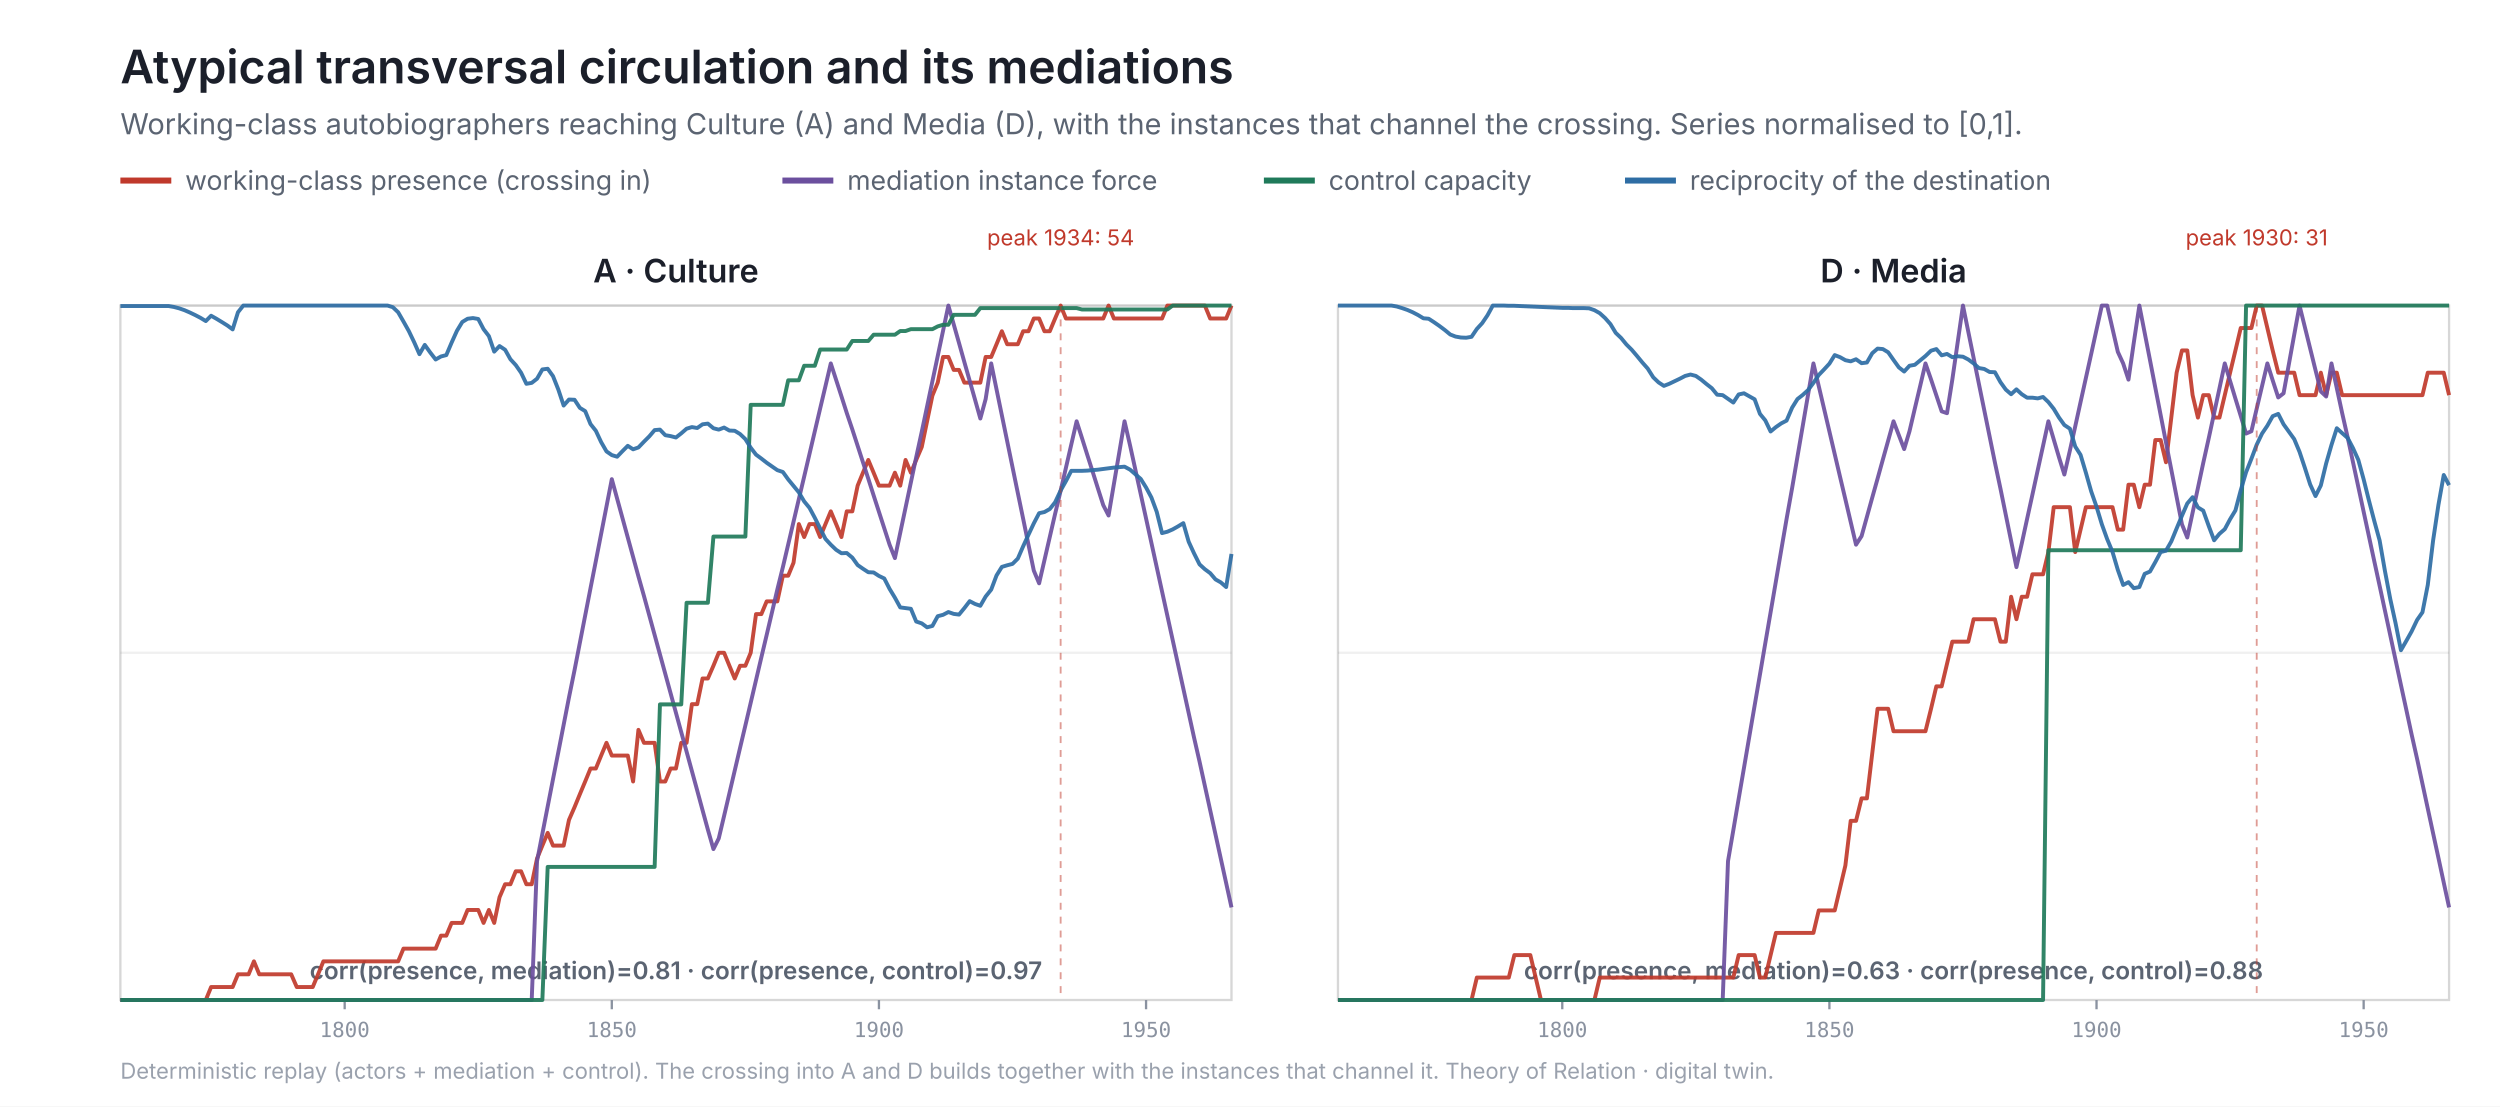
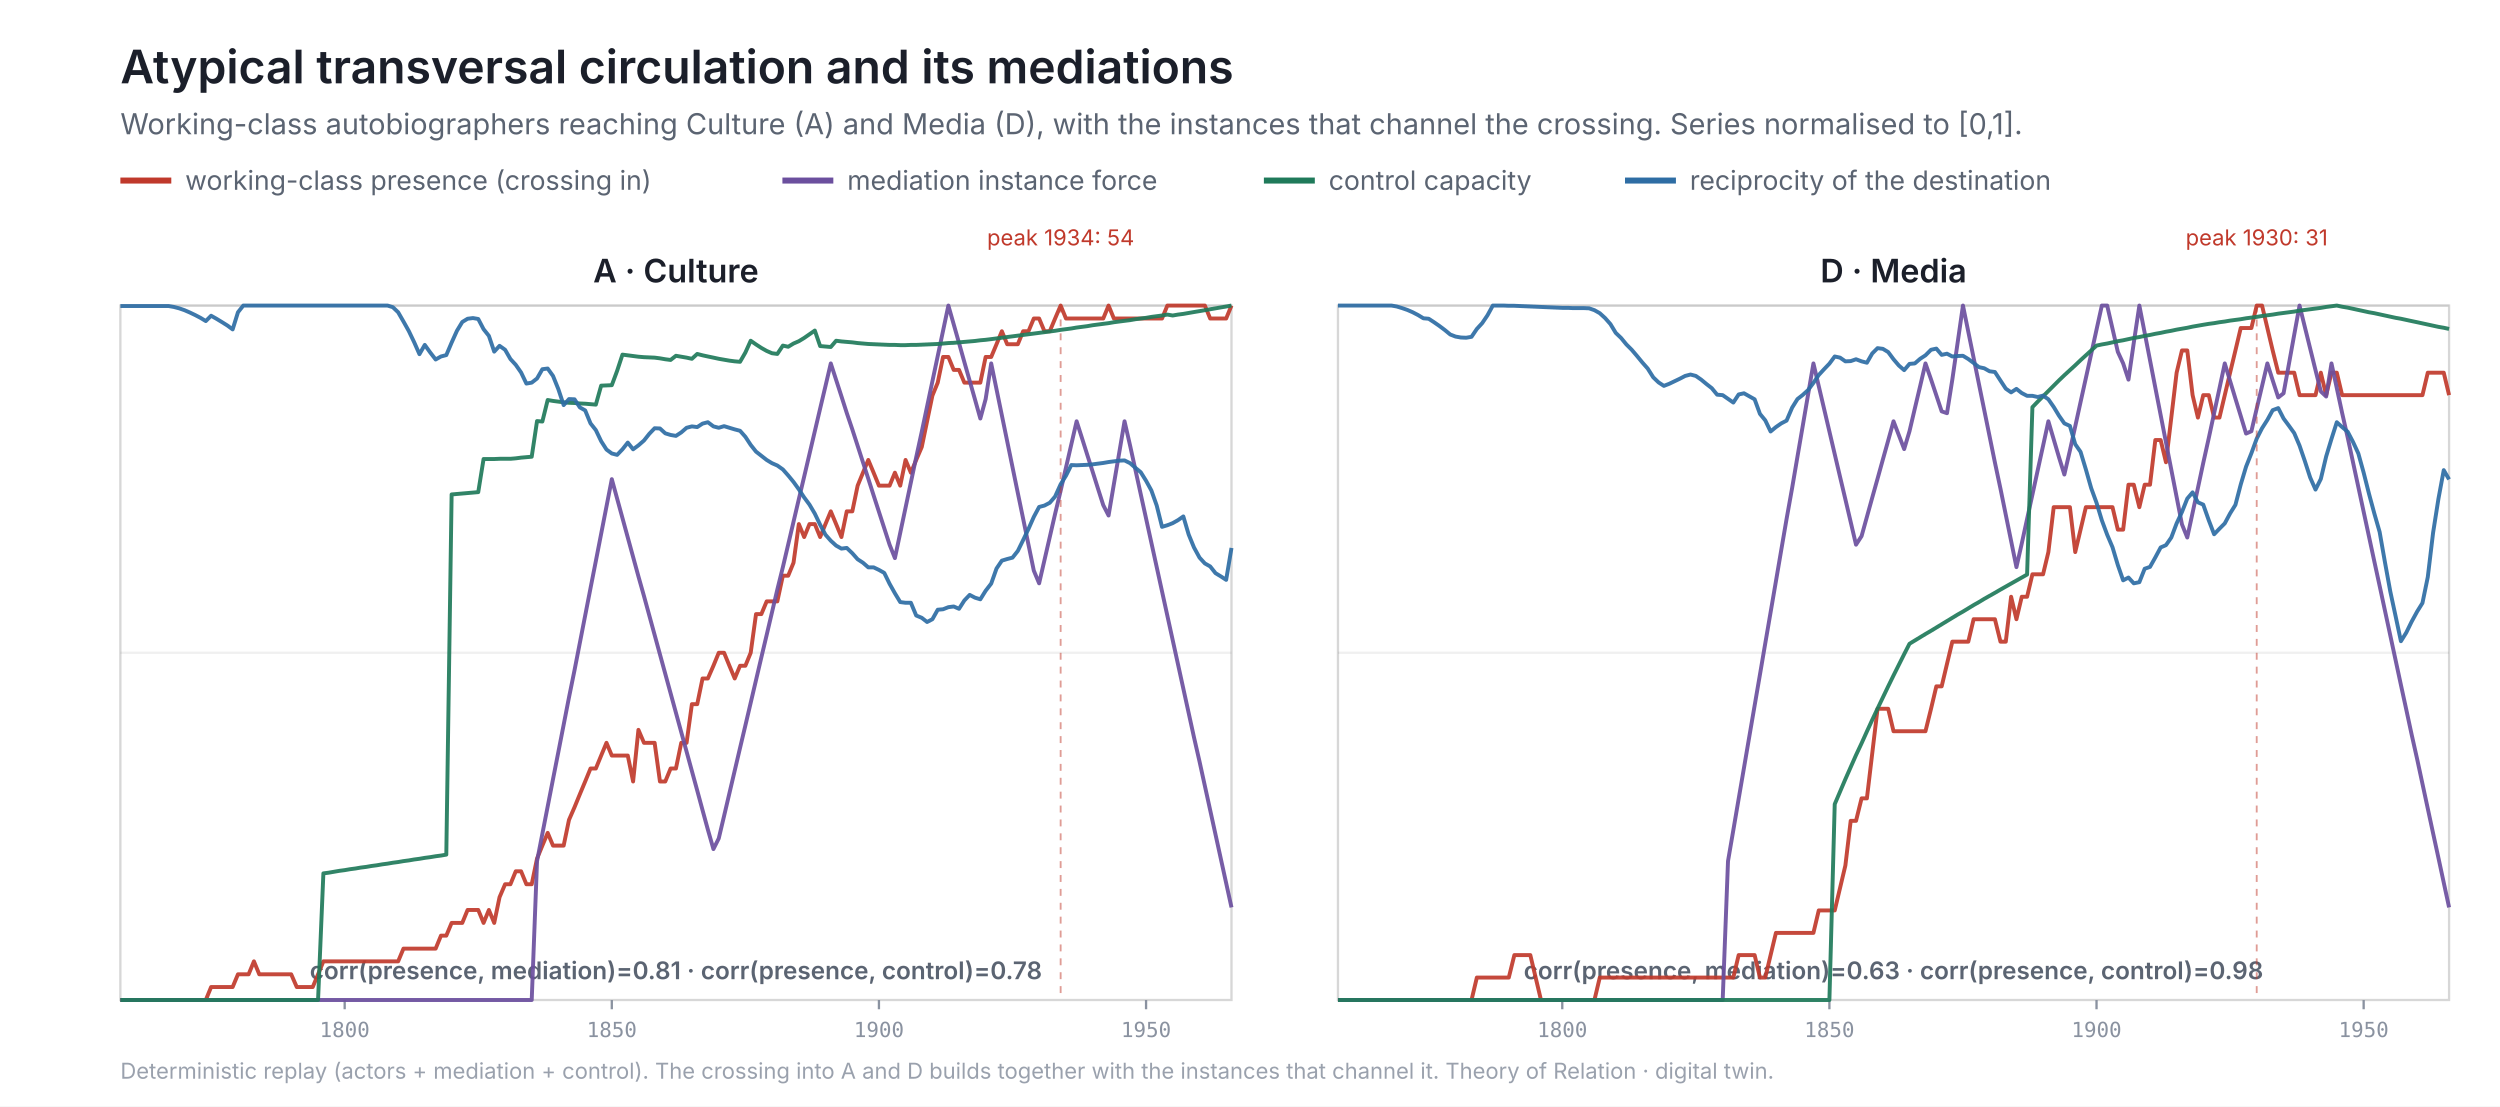
<svg xmlns="http://www.w3.org/2000/svg" viewBox="0 0 1080 478" font-family="Inter,Segoe UI,Helvetica,sans-serif">
  <rect width="1080" height="478" fill="#ffffff" />
  <text x="52" y="36" fill="#1b1f2a" font-size="20" font-weight="600">Atypical transversal circulation and its mediations</text>
  <text x="52" y="58" fill="#5b6472" font-size="12.5">Working-class autobiographers reaching Culture (A) and Media (D), with the instances that channel the crossing. Series normalised to [0,1].</text>
  <line x1="52" y1="78" x2="74" y2="78" stroke="#C0392B" stroke-width="2.6" />
  <text x="80" y="82" fill="#5b6472" font-size="11.5">working-class presence (crossing in)</text>
  <line x1="338.0" y1="78" x2="360.0" y2="78" stroke="#6B4F9E" stroke-width="2.6" />
  <text x="366.0" y="82" fill="#5b6472" font-size="11.5">mediation instance force</text>
  <line x1="546.0" y1="78" x2="568.0" y2="78" stroke="#1F7A5A" stroke-width="2.6" />
  <text x="574.0" y="82" fill="#5b6472" font-size="11.5">control capacity</text>
  <line x1="702.0" y1="78" x2="724.0" y2="78" stroke="#2E6DA4" stroke-width="2.6" />
  <text x="730.0" y="82" fill="#5b6472" font-size="11.5">reciprocity of the destination</text>
  <rect x="52.0" y="132" width="480.0" height="300" fill="none" stroke="rgba(0,0,0,0.16)" stroke-width="1" />
  <line x1="52.0" y1="282.0" x2="532.0" y2="282.0" stroke="rgba(0,0,0,0.06)" stroke-width="1" />
  <line x1="52.0" y1="132.0" x2="532.0" y2="132.0" stroke="rgba(0,0,0,0.06)" stroke-width="1" />
  <text x="292.0" y="122" fill="#1b1f2a" font-size="14" font-weight="600" text-anchor="middle">A · Culture</text>
  <rect x="142.0" y="410" width="300" height="17" fill="#ffffff" opacity="0.82" />
-   <text x="292.0" y="423" fill="#5b6472" font-size="10.5" text-anchor="middle" font-weight="600">corr(presence, mediation)=0.81 · corr(presence, control)=0.97</text>
+   <text x="292.0" y="423" fill="#5b6472" font-size="10.5" text-anchor="middle" font-weight="600">corr(presence, mediation)=0.81 · corr(presence, control)=0.78</text>
  <line x1="148.9" y1="432.0" x2="148.9" y2="436.0" stroke="#8a92a0" stroke-width="1" />
  <text x="148.9" y="448.0" fill="#8a92a0" font-size="9" text-anchor="middle" font-family="ui-monospace,monospace">1800</text>
  <line x1="264.3" y1="432.0" x2="264.3" y2="436.0" stroke="#8a92a0" stroke-width="1" />
  <text x="264.3" y="448.0" fill="#8a92a0" font-size="9" text-anchor="middle" font-family="ui-monospace,monospace">1850</text>
  <line x1="379.7" y1="432.0" x2="379.7" y2="436.0" stroke="#8a92a0" stroke-width="1" />
  <text x="379.7" y="448.0" fill="#8a92a0" font-size="9" text-anchor="middle" font-family="ui-monospace,monospace">1900</text>
  <line x1="495.1" y1="432.0" x2="495.1" y2="436.0" stroke="#8a92a0" stroke-width="1" />
  <text x="495.1" y="448.0" fill="#8a92a0" font-size="9" text-anchor="middle" font-family="ui-monospace,monospace">1950</text>
  <polyline points="52.0,432.0 54.3,432.0 56.6,432.0 58.9,432.0 61.2,432.0 63.5,432.0 65.8,432.0 68.2,432.0 70.5,432.0 72.8,432.0 75.1,432.0 77.4,432.0 79.7,432.0 82.0,432.0 84.3,432.0 86.6,432.0 88.9,432.0 91.2,426.4 93.5,426.4 95.8,426.4 98.2,426.4 100.5,426.4 102.8,420.9 105.1,420.9 107.4,420.9 109.7,415.3 112.0,420.9 114.3,420.9 116.6,420.9 118.9,420.9 121.2,420.9 123.5,420.9 125.8,420.9 128.2,426.4 130.5,426.4 132.8,426.4 135.1,426.4 137.4,420.9 139.7,415.3 142.0,415.3 144.3,415.3 146.6,415.3 148.9,415.3 151.2,415.3 153.5,415.3 155.8,415.3 158.2,415.3 160.5,415.3 162.8,415.3 165.1,415.3 167.4,415.3 169.7,415.3 172.0,415.3 174.3,409.8 176.6,409.8 178.9,409.8 181.2,409.8 183.5,409.8 185.8,409.8 188.2,409.8 190.5,404.2 192.8,404.2 195.1,398.7 197.4,398.7 199.7,398.7 202.0,393.1 204.3,393.1 206.6,393.1 208.9,398.7 211.2,393.1 213.5,398.7 215.8,387.6 218.2,382.0 220.5,382.0 222.8,376.4 225.1,376.4 227.4,382.0 229.7,382.0 232.0,370.9 234.3,365.3 236.6,359.8 238.9,365.3 241.2,365.3 243.5,365.3 245.8,354.2 248.2,348.7 250.5,343.1 252.8,337.6 255.1,332.0 257.4,332.0 259.7,326.4 262.0,320.9 264.3,326.4 266.6,326.4 268.9,326.4 271.2,326.4 273.5,337.6 275.8,315.3 278.2,320.9 280.5,320.9 282.8,320.9 285.1,337.6 287.4,337.6 289.7,332.0 292.0,332.0 294.3,320.9 296.6,320.9 298.9,304.2 301.2,304.2 303.5,293.1 305.8,293.1 308.2,287.6 310.5,282.0 312.8,282.0 315.1,287.6 317.4,293.1 319.7,287.6 322.0,287.6 324.3,282.0 326.6,265.3 328.9,265.3 331.2,259.8 333.5,259.8 335.8,259.8 338.2,248.7 340.5,248.7 342.8,243.1 345.1,226.4 347.4,232.0 349.7,226.4 352.0,226.4 354.3,232.0 356.6,226.4 358.9,220.9 361.2,226.4 363.5,232.0 365.8,220.9 368.2,220.9 370.5,209.8 372.8,204.2 375.1,198.7 377.4,204.2 379.7,209.8 382.0,209.8 384.3,209.8 386.6,204.2 388.9,209.8 391.2,198.7 393.5,204.2 395.8,198.7 398.2,193.1 400.5,182.0 402.8,170.9 405.1,165.3 407.4,154.2 409.7,154.2 412.0,159.8 414.3,159.8 416.6,165.3 418.9,165.3 421.2,165.3 423.5,165.3 425.8,154.2 428.2,154.2 430.5,148.7 432.8,143.1 435.1,148.7 437.4,148.7 439.7,148.7 442.0,143.1 444.3,143.1 446.6,137.6 448.9,137.6 451.2,143.1 453.5,143.1 455.8,137.6 458.2,132.0 460.5,137.6 462.8,137.6 465.1,137.6 467.4,137.6 469.7,137.6 472.0,137.6 474.3,137.6 476.6,137.6 478.9,132.0 481.2,137.6 483.5,137.6 485.8,137.6 488.2,137.6 490.5,137.6 492.8,137.6 495.1,137.6 497.4,137.6 499.7,137.6 502.0,137.6 504.3,132.0 506.6,132.0 508.9,132.0 511.2,132.0 513.5,132.0 515.8,132.0 518.2,132.0 520.5,132.0 522.8,137.6 525.1,137.6 527.4,137.6 529.7,137.6 532.0,132.0" fill="none" stroke="#C0392B" stroke-width="1.7" stroke-linejoin="round" opacity="0.92" />
  <polyline points="52.0,432.0 54.3,432.0 56.6,432.0 58.9,432.0 61.2,432.0 63.5,432.0 65.8,432.0 68.2,432.0 70.5,432.0 72.8,432.0 75.1,432.0 77.4,432.0 79.7,432.0 82.0,432.0 84.3,432.0 86.6,432.0 88.9,432.0 91.2,432.0 93.5,432.0 95.8,432.0 98.2,432.0 100.5,432.0 102.8,432.0 105.1,432.0 107.4,432.0 109.7,432.0 112.0,432.0 114.3,432.0 116.6,432.0 118.9,432.0 121.2,432.0 123.5,432.0 125.8,432.0 128.2,432.0 130.5,432.0 132.8,432.0 135.1,432.0 137.4,432.0 139.7,432.0 142.0,432.0 144.3,432.0 146.6,432.0 148.9,432.0 151.2,432.0 153.5,432.0 155.8,432.0 158.2,432.0 160.5,432.0 162.8,432.0 165.1,432.0 167.4,432.0 169.7,432.0 172.0,432.0 174.3,432.0 176.6,432.0 178.9,432.0 181.2,432.0 183.5,432.0 185.8,432.0 188.2,432.0 190.5,432.0 192.8,432.0 195.1,432.0 197.4,432.0 199.7,432.0 202.0,432.0 204.3,432.0 206.6,432.0 208.9,432.0 211.2,432.0 213.5,432.0 215.8,432.0 218.2,432.0 220.5,432.0 222.8,432.0 225.1,432.0 227.4,432.0 229.7,432.0 232.0,372.0 234.3,360.2 236.6,348.4 238.9,336.6 241.2,324.9 243.5,313.1 245.8,301.3 248.2,289.5 250.5,277.7 252.8,265.9 255.1,254.1 257.4,242.4 259.7,230.6 262.0,218.8 264.3,207.0 266.6,215.4 268.9,223.8 271.2,232.2 273.5,240.6 275.8,249.0 278.2,257.5 280.5,265.9 282.8,274.3 285.1,282.7 287.4,291.1 289.7,299.5 292.0,307.9 294.3,316.3 296.6,324.7 298.9,333.1 301.2,341.5 303.5,350.0 305.8,358.4 308.2,366.8 310.5,362.2 312.8,352.5 315.1,342.7 317.4,332.9 319.7,323.1 322.0,313.4 324.3,303.6 326.6,293.8 328.9,284.0 331.2,274.3 333.5,264.5 335.8,254.7 338.2,245.0 340.5,235.2 342.8,225.4 345.1,215.6 347.4,205.9 349.7,196.1 352.0,186.3 354.3,176.5 356.6,166.8 358.9,157.0 361.2,164.1 363.5,171.2 365.8,178.4 368.2,185.5 370.5,192.6 372.8,199.7 375.1,206.8 377.4,214.0 379.7,221.1 382.0,228.2 384.3,235.3 386.6,241.1 388.9,230.2 391.2,219.3 393.5,208.4 395.8,197.5 398.2,186.5 400.5,175.6 402.8,164.7 405.1,153.8 407.4,142.9 409.7,132.0 412.0,140.1 414.3,148.2 416.6,156.4 418.9,164.5 421.2,172.6 423.5,180.8 425.8,172.4 428.2,157.0 430.5,168.2 432.8,179.4 435.1,190.6 437.4,201.8 439.7,213.0 442.0,224.1 444.3,235.3 446.6,246.5 448.9,252.0 451.2,242.0 453.5,232.0 455.8,222.0 458.2,212.0 460.5,202.0 462.8,192.0 465.1,182.0 467.4,189.2 469.7,196.5 472.0,203.7 474.3,211.0 476.6,218.2 478.9,222.7 481.2,209.1 483.5,195.6 485.8,182.0 488.2,192.5 490.5,203.0 492.8,213.5 495.1,224.0 497.4,234.5 499.7,245.0 502.0,255.5 504.3,266.0 506.6,276.5 508.9,287.0 511.2,297.5 513.5,308.0 515.8,318.5 518.2,329.0 520.5,339.5 522.8,350.0 525.1,360.5 527.4,371.0 529.7,381.5 532.0,392.0" fill="none" stroke="#6B4F9E" stroke-width="1.7" stroke-linejoin="round" opacity="0.92" />
-   <polyline points="52.0,432.0 54.3,432.0 56.6,432.0 58.9,432.0 61.2,432.0 63.5,432.0 65.8,432.0 68.2,432.0 70.5,432.0 72.8,432.0 75.1,432.0 77.4,432.0 79.7,432.0 82.0,432.0 84.3,432.0 86.6,432.0 88.9,432.0 91.2,432.0 93.5,432.0 95.8,432.0 98.2,432.0 100.5,432.0 102.8,432.0 105.1,432.0 107.4,432.0 109.7,432.0 112.0,432.0 114.3,432.0 116.6,432.0 118.9,432.0 121.2,432.0 123.5,432.0 125.8,432.0 128.2,432.0 130.5,432.0 132.8,432.0 135.1,432.0 137.4,432.0 139.7,432.0 142.0,432.0 144.3,432.0 146.6,432.0 148.9,432.0 151.2,432.0 153.5,432.0 155.8,432.0 158.2,432.0 160.5,432.0 162.8,432.0 165.1,432.0 167.4,432.0 169.7,432.0 172.0,432.0 174.3,432.0 176.6,432.0 178.9,432.0 181.2,432.0 183.5,432.0 185.8,432.0 188.2,432.0 190.5,432.0 192.8,432.0 195.1,432.0 197.4,432.0 199.7,432.0 202.0,432.0 204.3,432.0 206.6,432.0 208.9,432.0 211.2,432.0 213.5,432.0 215.8,432.0 218.2,432.0 220.5,432.0 222.8,432.0 225.1,432.0 227.4,432.0 229.7,432.0 232.0,432.0 234.3,432.0 236.6,374.5 238.9,374.5 241.2,374.5 243.5,374.5 245.8,374.5 248.2,374.5 250.5,374.5 252.8,374.5 255.1,374.5 257.4,374.5 259.7,374.5 262.0,374.5 264.3,374.5 266.6,374.5 268.9,374.5 271.2,374.5 273.5,374.5 275.8,374.5 278.2,374.5 280.5,374.5 282.8,374.5 285.1,304.3 287.4,304.3 289.7,304.3 292.0,304.3 294.3,304.3 296.6,260.4 298.9,260.4 301.2,260.4 303.5,260.4 305.8,260.4 308.2,231.8 310.5,231.8 312.8,231.8 315.1,231.8 317.4,231.8 319.7,231.8 322.0,231.8 324.3,174.9 326.6,174.9 328.9,174.9 331.2,174.9 333.5,174.9 335.8,174.9 338.2,174.9 340.5,164.3 342.8,164.3 345.1,164.3 347.4,158.0 349.7,158.0 352.0,158.0 354.3,151.0 356.6,151.0 358.9,151.0 361.2,151.0 363.5,151.0 365.8,151.0 368.2,147.3 370.5,147.3 372.8,147.3 375.1,147.3 377.4,144.6 379.7,144.6 382.0,144.6 384.3,144.6 386.6,144.6 388.9,143.0 391.2,143.0 393.5,142.2 395.8,142.2 398.2,142.2 400.5,142.2 402.8,142.2 405.1,141.0 407.4,140.3 409.7,140.3 412.0,136.0 414.3,136.0 416.6,136.0 418.9,136.0 421.2,136.0 423.5,133.1 425.8,133.1 428.2,133.1 430.5,133.1 432.8,133.1 435.1,133.1 437.4,133.1 439.7,133.1 442.0,133.1 444.3,133.1 446.6,133.1 448.9,133.1 451.2,133.1 453.5,133.1 455.8,133.1 458.2,133.1 460.5,133.1 462.8,133.1 465.1,133.1 467.4,133.7 469.7,133.7 472.0,133.7 474.3,133.7 476.6,133.7 478.9,133.7 481.2,133.7 483.5,133.7 485.8,133.7 488.2,133.7 490.5,133.7 492.8,133.7 495.1,133.7 497.4,133.7 499.7,133.7 502.0,133.7 504.3,133.7 506.6,132.0 508.9,132.0 511.2,132.0 513.5,132.0 515.8,132.0 518.2,132.0 520.5,132.0 522.8,132.0 525.1,132.0 527.4,132.0 529.7,132.0 532.0,132.0" fill="none" stroke="#1F7A5A" stroke-width="1.7" stroke-linejoin="round" opacity="0.92" />
-   <polyline points="52.0,132.2 54.3,132.2 56.6,132.2 58.9,132.2 61.2,132.2 63.5,132.2 65.8,132.2 68.2,132.2 70.5,132.2 72.8,132.2 75.1,132.6 77.4,133.2 79.7,134.0 82.0,135.0 84.3,136.1 86.6,137.3 88.9,138.7 91.2,136.4 93.5,137.7 95.8,139.1 98.2,140.6 100.5,142.3 102.8,134.9 105.1,132.0 107.4,132.0 109.7,132.0 112.0,132.0 114.3,132.0 116.6,132.0 118.9,132.0 121.2,132.0 123.5,132.0 125.8,132.0 128.2,132.0 130.5,132.0 132.8,132.0 135.1,132.0 137.4,132.0 139.7,132.0 142.0,132.0 144.3,132.0 146.6,132.0 148.9,132.0 151.2,132.0 153.5,132.0 155.8,132.0 158.2,132.0 160.5,132.0 162.8,132.0 165.1,132.0 167.4,132.0 169.7,132.7 172.0,134.9 174.3,138.9 176.6,143.0 178.9,147.8 181.2,153.0 183.5,149.0 185.8,152.2 188.2,155.3 190.5,154.0 192.8,153.4 195.1,148.0 197.4,142.9 199.7,139.1 202.0,137.7 204.3,137.4 206.6,137.8 208.9,142.2 211.2,145.2 213.5,151.9 215.8,149.5 218.2,151.1 220.5,155.2 222.8,157.7 225.1,161.0 227.4,165.8 229.7,165.4 232.0,163.6 234.3,159.6 236.6,159.3 238.9,162.5 241.2,168.3 243.5,175.2 245.8,172.6 248.2,172.7 250.5,176.2 252.8,177.6 255.1,183.2 257.4,186.1 259.7,191.0 262.0,195.0 264.3,196.6 266.6,197.3 268.9,194.9 271.2,192.6 273.5,194.1 275.8,193.3 278.2,190.8 280.5,188.5 282.8,185.8 285.1,185.6 287.4,188.0 289.7,188.4 292.0,189.0 294.3,187.2 296.6,185.2 298.9,184.5 301.2,184.9 303.5,183.3 305.8,183.0 308.2,185.0 310.5,185.6 312.8,184.7 315.1,186.0 317.4,186.1 319.7,187.5 322.0,189.7 324.3,193.4 326.6,196.4 328.9,198.1 331.2,199.9 333.5,201.5 335.8,203.1 338.2,203.9 340.5,207.1 342.8,209.9 345.1,212.7 347.4,216.6 349.7,219.4 352.0,223.7 354.3,228.3 356.6,232.8 358.9,235.3 361.2,237.5 363.5,239.0 365.8,238.9 368.2,240.9 370.5,244.1 372.8,245.7 375.1,247.2 377.4,247.3 379.7,248.8 382.0,249.9 384.3,254.4 386.6,258.2 388.9,262.4 391.2,262.7 393.5,263.0 395.8,268.5 398.2,269.3 400.5,271.0 402.8,270.4 405.1,266.2 407.4,265.6 409.7,264.4 412.0,265.2 414.3,265.5 416.6,262.7 418.9,259.7 421.2,260.9 423.5,261.7 425.8,257.7 428.2,254.7 430.5,248.6 432.8,244.9 435.1,244.2 437.4,243.6 439.7,241.3 442.0,236.0 444.3,231.0 446.6,226.1 448.9,221.7 451.2,221.2 453.5,219.9 455.8,217.0 458.2,211.9 460.5,207.8 462.8,203.4 465.1,203.4 467.4,203.4 469.7,203.3 472.0,203.1 474.3,202.9 476.6,202.6 478.9,202.3 481.2,202.0 483.5,201.8 485.8,201.6 488.2,202.9 490.5,204.9 492.8,206.9 495.1,210.6 497.4,214.9 499.7,221.1 502.0,230.3 504.3,229.7 506.6,228.7 508.9,227.4 511.2,226.0 513.5,234.0 515.8,239.0 518.2,243.8 520.5,245.9 522.8,247.6 525.1,250.3 527.4,251.6 529.7,253.6 532.0,239.3" fill="none" stroke="#2E6DA4" stroke-width="1.7" stroke-linejoin="round" opacity="0.92" />
+   <polyline points="52.0,432.0 54.3,432.0 56.6,432.0 58.9,432.0 61.2,432.0 63.5,432.0 65.8,432.0 68.2,432.0 70.5,432.0 72.8,432.0 75.1,432.0 77.4,432.0 79.7,432.0 82.0,432.0 84.3,432.0 86.6,432.0 88.9,432.0 91.2,432.0 93.5,432.0 95.8,432.0 98.2,432.0 100.5,432.0 102.8,432.0 105.1,432.0 107.4,432.0 109.7,432.0 112.0,432.0 114.3,432.0 116.6,432.0 118.9,432.0 121.2,432.0 123.5,432.0 125.8,432.0 128.2,432.0 130.5,432.0 132.8,432.0 135.1,432.0 137.4,432.0 139.7,377.3 142.0,377.0 144.3,376.6 146.6,376.2 148.9,375.9 151.2,375.5 153.5,375.2 155.8,374.8 158.2,374.5 160.5,374.1 162.8,373.8 165.1,373.4 167.4,373.1 169.7,372.7 172.0,372.4 174.3,372.0 176.6,371.7 178.9,371.3 181.2,371.0 183.5,370.6 185.8,370.3 188.2,369.9 190.5,369.6 192.8,369.2 195.1,213.6 197.4,213.4 199.7,213.2 202.0,213.0 204.3,212.8 206.6,212.6 208.9,198.3 211.2,198.3 213.5,198.3 215.8,198.2 218.2,198.2 220.5,198.2 222.8,198.0 225.1,197.7 227.4,197.5 229.7,197.3 232.0,181.9 234.3,182.1 236.6,172.8 238.9,173.2 241.2,173.5 243.5,173.8 245.8,174.0 248.2,174.1 250.5,174.3 252.8,174.4 255.1,174.6 257.4,174.8 259.7,166.6 262.0,166.5 264.3,166.4 266.6,160.2 268.9,153.2 271.2,153.5 273.5,153.8 275.8,154.1 278.2,154.3 280.5,154.4 282.8,154.5 285.1,154.8 287.4,155.2 289.7,155.5 292.0,153.7 294.3,154.1 296.6,154.5 298.9,155.0 301.2,152.9 303.5,153.5 305.8,154.0 308.2,154.5 310.5,155.0 312.8,155.4 315.1,155.8 317.4,156.1 319.7,156.3 322.0,152.3 324.3,147.2 326.6,148.8 328.9,150.3 331.2,151.6 333.5,152.6 335.8,152.9 338.2,149.3 340.5,149.8 342.8,148.4 345.1,147.4 347.4,146.0 349.7,144.4 352.0,142.8 354.3,149.5 356.6,149.7 358.9,149.9 361.2,147.2 363.5,147.5 365.8,147.7 368.2,147.9 370.5,148.2 372.8,148.4 375.1,148.6 377.4,148.7 379.7,148.8 382.0,148.9 384.3,149.0 386.6,149.0 388.9,149.1 391.2,149.1 393.5,149.0 395.8,149.0 398.2,148.9 400.5,148.8 402.8,148.7 405.1,148.6 407.4,148.4 409.7,148.2 412.0,148.1 414.3,147.9 416.6,147.7 418.9,147.5 421.2,147.3 423.5,147.0 425.8,146.8 428.2,146.5 430.5,146.2 432.8,145.9 435.1,145.6 437.4,145.3 439.7,145.0 442.0,144.7 444.3,144.4 446.6,144.1 448.9,143.8 451.2,143.5 453.5,143.2 455.8,142.9 458.2,142.5 460.5,142.2 462.8,141.9 465.1,141.5 467.4,141.2 469.7,140.9 472.0,140.5 474.3,140.2 476.6,139.9 478.9,139.6 481.2,139.2 483.5,138.9 485.8,138.6 488.2,138.3 490.5,137.9 492.8,137.6 495.1,137.3 497.4,136.9 499.7,136.6 502.0,136.3 504.3,135.9 506.6,136.3 508.9,135.9 511.2,135.6 513.5,135.2 515.8,134.8 518.2,134.4 520.5,134.0 522.8,133.6 525.1,133.2 527.4,132.8 529.7,132.4 532.0,132.0" fill="none" stroke="#1F7A5A" stroke-width="1.7" stroke-linejoin="round" opacity="0.92" />
+   <polyline points="52.0,132.2 54.3,132.2 56.6,132.2 58.9,132.2 61.2,132.2 63.5,132.2 65.8,132.2 68.2,132.2 70.5,132.2 72.8,132.2 75.1,132.6 77.4,133.2 79.7,134.0 82.0,135.0 84.3,136.1 86.6,137.3 88.9,138.7 91.2,136.4 93.5,137.7 95.8,139.1 98.2,140.6 100.5,142.3 102.8,134.9 105.1,132.0 107.4,132.0 109.7,132.0 112.0,132.0 114.3,132.0 116.6,132.0 118.9,132.0 121.2,132.0 123.5,132.0 125.8,132.0 128.2,132.0 130.5,132.0 132.8,132.0 135.1,132.0 137.4,132.0 139.7,132.0 142.0,132.0 144.3,132.0 146.6,132.0 148.9,132.0 151.2,132.0 153.5,132.0 155.8,132.0 158.2,132.0 160.5,132.0 162.8,132.0 165.1,132.0 167.4,132.0 169.7,132.7 172.0,134.9 174.3,138.9 176.6,143.0 178.9,147.8 181.2,153.0 183.5,149.0 185.8,152.2 188.2,155.3 190.5,154.0 192.8,153.4 195.1,148.0 197.4,142.9 199.7,139.1 202.0,137.7 204.3,137.4 206.6,137.8 208.9,142.2 211.2,145.1 213.5,151.9 215.8,149.4 218.2,151.1 220.5,155.1 222.8,157.6 225.1,160.9 227.4,165.7 229.7,165.3 232.0,163.5 234.3,159.5 236.6,159.2 238.9,162.4 241.2,168.1 243.5,175.0 245.8,172.4 248.2,172.5 250.5,176.0 252.8,177.3 255.1,182.9 257.4,185.8 259.7,190.6 262.0,194.2 264.3,195.9 266.6,196.5 268.9,194.1 271.2,191.2 273.5,194.1 275.8,192.4 278.2,190.3 280.5,187.4 282.8,185.0 285.1,185.1 287.4,187.2 289.7,187.9 292.0,188.3 294.3,186.8 296.6,184.8 298.9,184.2 301.2,184.5 303.5,183.0 305.8,182.4 308.2,184.2 310.5,184.8 312.8,184.1 315.1,184.8 317.4,185.5 319.7,186.1 322.0,188.7 324.3,192.2 326.6,195.1 328.9,196.9 331.2,198.7 333.5,200.1 335.8,201.1 338.2,202.8 340.5,205.4 342.8,208.2 345.1,211.4 347.4,214.9 349.7,218.0 352.0,221.9 354.3,226.7 356.6,231.0 358.9,233.6 361.2,235.7 363.5,237.0 365.8,236.7 368.2,239.0 370.5,241.6 372.8,243.1 375.1,245.1 377.4,245.1 379.7,246.2 382.0,247.5 384.3,252.2 386.6,256.3 388.9,260.1 391.2,260.4 393.5,260.4 395.8,265.9 398.2,266.9 400.5,268.7 402.8,267.5 405.1,263.4 407.4,263.2 409.7,262.3 412.0,262.0 414.3,263.0 416.6,259.4 418.9,257.0 421.2,258.2 423.5,258.9 425.8,255.2 428.2,252.1 430.5,245.6 432.8,242.2 435.1,241.5 437.4,240.9 439.7,238.0 442.0,233.3 444.3,228.5 446.6,223.3 448.9,219.0 451.2,218.4 453.5,217.2 455.8,214.5 458.2,209.2 460.5,205.5 462.8,200.9 465.1,201.0 467.4,200.9 469.7,200.8 472.0,200.6 474.3,200.3 476.6,200.0 478.9,199.6 481.2,199.3 483.5,199.0 485.8,198.9 488.2,200.1 490.5,202.1 492.8,204.0 495.1,207.7 497.4,211.9 499.7,218.4 502.0,227.6 504.3,226.9 506.6,226.0 508.9,224.7 511.2,223.1 513.5,230.9 515.8,236.5 518.2,240.9 520.5,243.4 522.8,244.7 525.1,247.6 527.4,249.0 529.7,250.5 532.0,236.7" fill="none" stroke="#2E6DA4" stroke-width="1.7" stroke-linejoin="round" opacity="0.92" />
  <line x1="458.2" y1="132" x2="458.2" y2="432" stroke="#C0392B" stroke-width="0.8" stroke-dasharray="3 3" opacity="0.5" />
  <text x="458.2" y="106" fill="#C0392B" font-size="9.5" text-anchor="middle">peak 1934: 54</text>
  <rect x="578.0" y="132" width="480.0" height="300" fill="none" stroke="rgba(0,0,0,0.16)" stroke-width="1" />
  <line x1="578.0" y1="282.0" x2="1058.0" y2="282.0" stroke="rgba(0,0,0,0.06)" stroke-width="1" />
  <line x1="578.0" y1="132.0" x2="1058.0" y2="132.0" stroke="rgba(0,0,0,0.06)" stroke-width="1" />
  <text x="818.0" y="122" fill="#1b1f2a" font-size="14" font-weight="600" text-anchor="middle">D · Media</text>
  <rect x="668.0" y="410" width="300" height="17" fill="#ffffff" opacity="0.82" />
-   <text x="818.0" y="423" fill="#5b6472" font-size="10.5" text-anchor="middle" font-weight="600">corr(presence, mediation)=0.63 · corr(presence, control)=0.88</text>
+   <text x="818.0" y="423" fill="#5b6472" font-size="10.5" text-anchor="middle" font-weight="600">corr(presence, mediation)=0.63 · corr(presence, control)=0.98</text>
  <line x1="674.9" y1="432.0" x2="674.9" y2="436.0" stroke="#8a92a0" stroke-width="1" />
  <text x="674.9" y="448.0" fill="#8a92a0" font-size="9" text-anchor="middle" font-family="ui-monospace,monospace">1800</text>
  <line x1="790.3" y1="432.0" x2="790.3" y2="436.0" stroke="#8a92a0" stroke-width="1" />
  <text x="790.3" y="448.0" fill="#8a92a0" font-size="9" text-anchor="middle" font-family="ui-monospace,monospace">1850</text>
  <line x1="905.7" y1="432.0" x2="905.7" y2="436.0" stroke="#8a92a0" stroke-width="1" />
  <text x="905.7" y="448.0" fill="#8a92a0" font-size="9" text-anchor="middle" font-family="ui-monospace,monospace">1900</text>
  <line x1="1021.1" y1="432.0" x2="1021.1" y2="436.0" stroke="#8a92a0" stroke-width="1" />
  <text x="1021.1" y="448.0" fill="#8a92a0" font-size="9" text-anchor="middle" font-family="ui-monospace,monospace">1950</text>
  <polyline points="578.0,432.0 580.3,432.0 582.6,432.0 584.9,432.0 587.2,432.0 589.5,432.0 591.8,432.0 594.2,432.0 596.5,432.0 598.8,432.0 601.1,432.0 603.4,432.0 605.7,432.0 608.0,432.0 610.3,432.0 612.6,432.0 614.9,432.0 617.2,432.0 619.5,432.0 621.8,432.0 624.2,432.0 626.5,432.0 628.8,432.0 631.1,432.0 633.4,432.0 635.7,432.0 638.0,422.3 640.3,422.3 642.6,422.3 644.9,422.3 647.2,422.3 649.5,422.3 651.8,422.3 654.2,412.6 656.5,412.6 658.8,412.6 661.1,412.6 663.4,422.3 665.7,432.0 668.0,432.0 670.3,432.0 672.6,432.0 674.9,432.0 677.2,432.0 679.5,432.0 681.8,432.0 684.2,432.0 686.5,432.0 688.8,432.0 691.1,422.3 693.4,422.3 695.7,422.3 698.0,422.3 700.3,422.3 702.6,422.3 704.9,422.3 707.2,422.3 709.5,422.3 711.8,422.3 714.2,422.3 716.5,422.3 718.8,422.3 721.1,422.3 723.4,422.3 725.7,422.3 728.0,422.3 730.3,422.3 732.6,422.3 734.9,422.3 737.2,422.3 739.5,422.3 741.8,422.3 744.2,422.3 746.5,422.3 748.8,422.3 751.1,412.6 753.4,412.6 755.7,412.6 758.0,412.6 760.3,422.3 762.6,422.3 764.9,412.6 767.2,403.0 769.5,403.0 771.8,403.0 774.2,403.0 776.5,403.0 778.8,403.0 781.1,403.0 783.4,403.0 785.7,393.3 788.0,393.3 790.3,393.3 792.6,393.3 794.9,383.6 797.2,373.9 799.5,354.6 801.8,354.6 804.2,344.9 806.5,344.9 808.8,325.5 811.1,306.2 813.4,306.2 815.7,306.2 818.0,315.9 820.3,315.9 822.6,315.9 824.9,315.9 827.2,315.9 829.5,315.9 831.8,315.9 834.2,306.2 836.5,296.5 838.8,296.5 841.1,286.8 843.4,277.2 845.7,277.2 848.0,277.2 850.3,277.2 852.6,267.5 854.9,267.5 857.2,267.5 859.5,267.5 861.8,267.5 864.2,277.2 866.5,277.2 868.8,257.8 871.1,267.5 873.4,257.8 875.7,257.8 878.0,248.1 880.3,248.1 882.6,248.1 884.9,238.5 887.2,219.1 889.5,219.1 891.8,219.1 894.2,219.1 896.5,238.5 898.8,228.8 901.1,219.1 903.4,219.1 905.7,219.1 908.0,219.1 910.3,219.1 912.6,219.1 914.9,228.8 917.2,228.8 919.5,209.4 921.8,209.4 924.2,219.1 926.5,209.4 928.8,209.4 931.1,190.1 933.4,190.1 935.7,199.7 938.0,180.4 940.3,161.0 942.6,151.4 944.9,151.4 947.2,170.7 949.5,180.4 951.8,170.7 954.2,170.7 956.5,180.4 958.8,180.4 961.1,170.7 963.4,161.0 965.7,151.4 968.0,141.7 970.3,141.7 972.6,141.7 974.9,132.0 977.2,132.0 979.5,141.7 981.8,151.4 984.2,161.0 986.5,161.0 988.8,161.0 991.1,161.0 993.4,170.7 995.7,170.7 998.0,170.7 1000.3,170.7 1002.6,161.0 1004.9,170.7 1007.2,161.0 1009.5,161.0 1011.8,170.7 1014.2,170.7 1016.5,170.7 1018.8,170.7 1021.1,170.7 1023.4,170.7 1025.7,170.7 1028.0,170.7 1030.3,170.7 1032.6,170.7 1034.9,170.7 1037.2,170.7 1039.5,170.7 1041.8,170.7 1044.2,170.7 1046.5,170.7 1048.8,161.0 1051.1,161.0 1053.4,161.0 1055.7,161.0 1058.0,170.7" fill="none" stroke="#C0392B" stroke-width="1.7" stroke-linejoin="round" opacity="0.92" />
  <polyline points="578.0,432.0 580.3,432.0 582.6,432.0 584.9,432.0 587.2,432.0 589.5,432.0 591.8,432.0 594.2,432.0 596.5,432.0 598.8,432.0 601.1,432.0 603.4,432.0 605.7,432.0 608.0,432.0 610.3,432.0 612.6,432.0 614.9,432.0 617.2,432.0 619.5,432.0 621.8,432.0 624.2,432.0 626.5,432.0 628.8,432.0 631.1,432.0 633.4,432.0 635.7,432.0 638.0,432.0 640.3,432.0 642.6,432.0 644.9,432.0 647.2,432.0 649.5,432.0 651.8,432.0 654.2,432.0 656.5,432.0 658.8,432.0 661.1,432.0 663.4,432.0 665.7,432.0 668.0,432.0 670.3,432.0 672.6,432.0 674.9,432.0 677.2,432.0 679.5,432.0 681.8,432.0 684.2,432.0 686.5,432.0 688.8,432.0 691.1,432.0 693.4,432.0 695.7,432.0 698.0,432.0 700.3,432.0 702.6,432.0 704.9,432.0 707.2,432.0 709.5,432.0 711.8,432.0 714.2,432.0 716.5,432.0 718.8,432.0 721.1,432.0 723.4,432.0 725.7,432.0 728.0,432.0 730.3,432.0 732.6,432.0 734.9,432.0 737.2,432.0 739.5,432.0 741.8,432.0 744.2,432.0 746.5,372.0 748.8,358.6 751.1,345.1 753.4,331.7 755.7,318.2 758.0,304.8 760.3,291.4 762.6,277.9 764.9,264.5 767.2,251.1 769.5,237.6 771.8,224.2 774.2,210.8 776.5,197.3 778.8,183.9 781.1,170.4 783.4,157.0 785.7,166.8 788.0,176.6 790.3,186.4 792.6,196.2 794.9,206.0 797.2,215.7 799.5,225.5 801.8,235.3 804.2,231.6 806.5,223.3 808.8,215.0 811.1,206.8 813.4,198.5 815.7,190.3 818.0,182.0 820.3,188.0 822.6,194.0 824.9,186.3 827.2,176.5 829.5,166.8 831.8,157.0 834.2,163.9 836.5,170.8 838.8,177.7 841.1,178.5 843.4,164.0 845.7,148.0 848.0,132.0 850.3,143.3 852.6,154.6 854.9,165.9 857.2,177.2 859.5,188.5 861.8,199.8 864.2,211.1 866.5,222.4 868.8,233.7 871.1,245.0 873.4,234.8 875.7,224.2 878.0,213.7 880.3,203.1 882.6,192.6 884.9,182.0 887.2,189.8 889.5,197.6 891.8,205.0 894.2,194.6 896.5,184.2 898.8,173.7 901.1,163.3 903.4,152.9 905.7,142.4 908.0,132.0 910.3,132.0 912.6,142.0 914.9,152.0 917.2,157.0 919.5,164.0 921.8,148.0 924.2,132.0 926.5,143.8 928.8,155.6 931.1,167.5 933.4,179.3 935.7,191.1 938.0,202.9 940.3,214.7 942.6,226.5 944.9,232.2 947.2,221.5 949.5,210.8 951.8,200.0 954.2,189.2 956.5,178.5 958.8,167.8 961.1,157.0 963.4,164.6 965.7,172.2 968.0,179.7 970.3,187.3 972.6,186.3 974.9,176.5 977.2,166.8 979.5,157.0 981.8,164.3 984.2,171.7 986.5,169.9 988.8,157.3 991.1,144.6 993.4,132.0 995.7,141.3 998.0,150.6 1000.3,159.9 1002.6,169.1 1004.9,171.3 1007.2,157.0 1009.5,167.7 1011.8,178.4 1014.2,189.0 1016.5,199.7 1018.8,210.4 1021.1,221.1 1023.4,231.8 1025.7,242.5 1028.0,253.1 1030.3,263.8 1032.6,274.5 1034.9,285.2 1037.2,295.9 1039.5,306.5 1041.8,317.2 1044.2,327.9 1046.5,338.6 1048.8,349.3 1051.1,360.0 1053.4,370.6 1055.7,381.3 1058.0,392.0" fill="none" stroke="#6B4F9E" stroke-width="1.7" stroke-linejoin="round" opacity="0.92" />
-   <polyline points="578.0,432.0 580.3,432.0 582.6,432.0 584.9,432.0 587.2,432.0 589.5,432.0 591.8,432.0 594.2,432.0 596.5,432.0 598.8,432.0 601.1,432.0 603.4,432.0 605.7,432.0 608.0,432.0 610.3,432.0 612.6,432.0 614.9,432.0 617.2,432.0 619.5,432.0 621.8,432.0 624.2,432.0 626.5,432.0 628.8,432.0 631.1,432.0 633.4,432.0 635.7,432.0 638.0,432.0 640.3,432.0 642.6,432.0 644.9,432.0 647.2,432.0 649.5,432.0 651.8,432.0 654.2,432.0 656.5,432.0 658.8,432.0 661.1,432.0 663.4,432.0 665.7,432.0 668.0,432.0 670.3,432.0 672.6,432.0 674.9,432.0 677.2,432.0 679.5,432.0 681.8,432.0 684.2,432.0 686.5,432.0 688.8,432.0 691.1,432.0 693.4,432.0 695.7,432.0 698.0,432.0 700.3,432.0 702.6,432.0 704.9,432.0 707.2,432.0 709.5,432.0 711.8,432.0 714.2,432.0 716.5,432.0 718.8,432.0 721.1,432.0 723.4,432.0 725.7,432.0 728.0,432.0 730.3,432.0 732.6,432.0 734.9,432.0 737.2,432.0 739.5,432.0 741.8,432.0 744.2,432.0 746.5,432.0 748.8,432.0 751.1,432.0 753.4,432.0 755.7,432.0 758.0,432.0 760.3,432.0 762.6,432.0 764.9,432.0 767.2,432.0 769.5,432.0 771.8,432.0 774.2,432.0 776.5,432.0 778.8,432.0 781.1,432.0 783.4,432.0 785.7,432.0 788.0,432.0 790.3,432.0 792.6,432.0 794.9,432.0 797.2,432.0 799.5,432.0 801.8,432.0 804.2,432.0 806.5,432.0 808.8,432.0 811.1,432.0 813.4,432.0 815.7,432.0 818.0,432.0 820.3,432.0 822.6,432.0 824.9,432.0 827.2,432.0 829.5,432.0 831.8,432.0 834.2,432.0 836.5,432.0 838.8,432.0 841.1,432.0 843.4,432.0 845.7,432.0 848.0,432.0 850.3,432.0 852.6,432.0 854.9,432.0 857.2,432.0 859.5,432.0 861.8,432.0 864.2,432.0 866.5,432.0 868.8,432.0 871.1,432.0 873.4,432.0 875.7,432.0 878.0,432.0 880.3,432.0 882.6,432.0 884.9,237.7 887.2,237.7 889.5,237.7 891.8,237.7 894.2,237.7 896.5,237.7 898.8,237.7 901.1,237.7 903.4,237.7 905.7,237.7 908.0,237.7 910.3,237.7 912.6,237.7 914.9,237.7 917.2,237.7 919.5,237.7 921.8,237.7 924.2,237.7 926.5,237.7 928.8,237.7 931.1,237.7 933.4,237.7 935.7,237.7 938.0,237.7 940.3,237.7 942.6,237.7 944.9,237.7 947.2,237.7 949.5,237.7 951.8,237.7 954.2,237.7 956.5,237.7 958.8,237.7 961.1,237.7 963.4,237.7 965.7,237.7 968.0,237.7 970.3,132.0 972.6,132.0 974.9,132.0 977.2,132.0 979.5,132.0 981.8,132.0 984.2,132.0 986.5,132.0 988.8,132.0 991.1,132.0 993.4,132.0 995.7,132.0 998.0,132.0 1000.3,132.0 1002.6,132.0 1004.9,132.0 1007.2,132.0 1009.5,132.0 1011.8,132.0 1014.2,132.0 1016.5,132.0 1018.8,132.0 1021.1,132.0 1023.4,132.0 1025.7,132.0 1028.0,132.0 1030.3,132.0 1032.6,132.0 1034.9,132.0 1037.2,132.0 1039.5,132.0 1041.8,132.0 1044.2,132.0 1046.5,132.0 1048.8,132.0 1051.1,132.0 1053.4,132.0 1055.7,132.0 1058.0,132.0" fill="none" stroke="#1F7A5A" stroke-width="1.7" stroke-linejoin="round" opacity="0.92" />
-   <polyline points="578.0,132.0 580.3,132.0 582.6,132.0 584.9,132.0 587.2,132.0 589.5,132.0 591.8,132.0 594.2,132.0 596.5,132.0 598.8,132.0 601.1,132.0 603.4,132.4 605.7,133.1 608.0,133.9 610.3,134.9 612.6,136.1 614.9,137.5 617.2,137.7 619.5,139.2 621.8,140.8 624.2,142.6 626.5,144.5 628.8,145.4 631.1,145.8 633.4,145.9 635.7,145.5 638.0,142.1 640.3,139.6 642.6,136.2 644.9,132.0 647.2,132.0 649.5,132.0 651.8,132.1 654.2,132.1 656.5,132.2 658.8,132.3 661.1,132.4 663.4,132.5 665.7,132.6 668.0,132.7 670.3,132.8 672.6,132.9 674.9,133.0 677.2,133.0 679.5,133.1 681.8,133.1 684.2,133.1 686.5,133.2 688.8,134.0 691.1,135.3 693.4,137.4 695.7,140.0 698.0,143.8 700.3,146.0 702.6,148.8 704.9,151.1 707.2,153.8 709.5,156.6 711.8,159.2 714.2,163.0 716.5,165.2 718.8,166.7 721.1,165.8 723.4,164.7 725.7,163.6 728.0,162.4 730.3,161.8 732.6,162.4 734.9,164.0 737.2,165.9 739.5,167.7 741.8,170.5 744.2,170.7 746.5,172.3 748.8,173.9 751.1,170.4 753.4,169.9 755.7,171.2 758.0,172.5 760.3,178.8 762.6,181.6 764.9,186.4 767.2,184.5 769.5,182.9 771.8,181.7 774.2,176.1 776.5,172.4 778.8,170.6 781.1,168.5 783.4,165.4 785.7,162.0 788.0,159.6 790.3,157.1 792.6,153.4 794.9,154.3 797.2,155.6 799.5,156.1 801.8,155.2 804.2,156.9 806.5,156.6 808.8,152.6 811.1,150.6 813.4,150.8 815.7,152.2 818.0,155.5 820.3,158.7 822.6,160.5 824.9,158.0 827.2,157.6 829.5,155.7 831.8,153.8 834.2,151.5 836.5,150.8 838.8,153.5 841.1,152.9 843.4,154.3 845.7,153.9 848.0,154.1 850.3,155.3 852.6,157.0 854.9,159.0 857.2,159.4 859.5,160.7 861.8,160.8 864.2,165.1 866.5,168.3 868.8,170.3 871.1,168.2 873.4,170.3 875.7,171.8 878.0,171.8 880.3,172.1 882.6,171.5 884.9,173.7 887.2,176.6 889.5,180.4 891.8,183.6 894.2,185.2 896.5,192.9 898.8,196.5 901.1,204.2 903.4,212.3 905.7,218.9 908.0,226.5 910.3,232.9 912.6,238.4 914.9,246.2 917.2,252.7 919.5,251.5 921.8,254.1 924.2,253.6 926.5,247.9 928.8,246.9 931.1,242.8 933.4,238.5 935.7,237.9 938.0,233.9 940.3,228.3 942.6,222.8 944.9,217.5 947.2,214.8 949.5,219.2 951.8,220.6 954.2,227.3 956.5,233.4 958.8,230.6 961.1,228.6 963.4,224.3 965.7,220.5 968.0,211.8 970.3,204.0 972.6,198.2 974.9,192.1 977.2,187.3 979.5,183.9 981.8,179.8 984.2,178.8 986.5,183.3 988.8,186.5 991.1,189.7 993.4,195.2 995.7,202.1 998.0,209.3 1000.3,214.3 1002.6,209.7 1004.9,200.2 1007.2,192.2 1009.5,185.0 1011.8,187.1 1014.2,189.2 1016.5,193.6 1018.8,198.7 1021.1,207.1 1023.4,216.3 1025.7,225.1 1028.0,233.5 1030.3,246.7 1032.6,258.8 1034.9,269.3 1037.2,280.9 1039.5,276.9 1041.8,272.8 1044.2,267.8 1046.5,264.5 1048.8,252.7 1051.1,233.5 1053.4,218.1 1055.7,205.2 1058.0,209.6" fill="none" stroke="#2E6DA4" stroke-width="1.7" stroke-linejoin="round" opacity="0.92" />
+   <polyline points="578.0,432.0 580.3,432.0 582.6,432.0 584.9,432.0 587.2,432.0 589.5,432.0 591.8,432.0 594.2,432.0 596.5,432.0 598.8,432.0 601.1,432.0 603.4,432.0 605.7,432.0 608.0,432.0 610.3,432.0 612.6,432.0 614.9,432.0 617.2,432.0 619.5,432.0 621.8,432.0 624.2,432.0 626.5,432.0 628.8,432.0 631.1,432.0 633.4,432.0 635.7,432.0 638.0,432.0 640.3,432.0 642.6,432.0 644.9,432.0 647.2,432.0 649.5,432.0 651.8,432.0 654.2,432.0 656.5,432.0 658.8,432.0 661.1,432.0 663.4,432.0 665.7,432.0 668.0,432.0 670.3,432.0 672.6,432.0 674.9,432.0 677.2,432.0 679.5,432.0 681.8,432.0 684.2,432.0 686.5,432.0 688.8,432.0 691.1,432.0 693.4,432.0 695.7,432.0 698.0,432.0 700.3,432.0 702.6,432.0 704.9,432.0 707.2,432.0 709.5,432.0 711.8,432.0 714.2,432.0 716.5,432.0 718.8,432.0 721.1,432.0 723.4,432.0 725.7,432.0 728.0,432.0 730.3,432.0 732.6,432.0 734.9,432.0 737.2,432.0 739.5,432.0 741.8,432.0 744.2,432.0 746.5,432.0 748.8,432.0 751.1,432.0 753.4,432.0 755.7,432.0 758.0,432.0 760.3,432.0 762.6,432.0 764.9,432.0 767.2,432.0 769.5,432.0 771.8,432.0 774.2,432.0 776.5,432.0 778.8,432.0 781.1,432.0 783.4,432.0 785.7,432.0 788.0,432.0 790.3,432.0 792.6,347.4 794.9,342.0 797.2,336.6 799.5,331.4 801.8,326.2 804.2,321.1 806.5,316.0 808.8,311.0 811.1,306.1 813.4,301.3 815.7,296.5 818.0,291.8 820.3,287.2 822.6,282.6 824.9,278.1 827.2,276.7 829.5,275.3 831.8,273.9 834.2,272.5 836.5,271.1 838.8,269.7 841.1,268.3 843.4,266.9 845.7,265.5 848.0,264.2 850.3,262.8 852.6,261.4 854.9,260.1 857.2,258.7 859.5,257.4 861.8,256.1 864.2,254.7 866.5,253.4 868.8,252.1 871.1,250.8 873.4,249.5 875.7,248.2 878.0,175.9 880.3,173.5 882.6,171.2 884.9,168.9 887.2,166.6 889.5,164.3 891.8,162.1 894.2,159.9 896.5,157.8 898.8,155.6 901.1,153.5 903.4,151.4 905.7,149.3 908.0,148.8 910.3,148.4 912.6,147.9 914.9,147.4 917.2,147.0 919.5,146.5 921.8,146.0 924.2,145.6 926.5,145.1 928.8,144.7 931.1,144.2 933.4,143.8 935.7,143.3 938.0,142.9 940.3,142.4 942.6,142.0 944.9,141.6 947.2,141.1 949.5,140.7 951.8,140.3 954.2,139.9 956.5,139.6 958.8,139.2 961.1,138.9 963.4,138.5 965.7,138.2 968.0,137.9 970.3,137.5 972.6,137.2 974.9,136.9 977.2,136.5 979.5,136.2 981.8,135.9 984.2,135.5 986.5,135.2 988.8,134.9 991.1,134.6 993.4,134.2 995.7,133.9 998.0,133.6 1000.3,133.3 1002.6,133.0 1004.9,132.6 1007.2,132.3 1009.5,132.0 1011.8,132.5 1014.2,132.9 1016.5,133.4 1018.8,133.9 1021.1,134.4 1023.4,134.9 1025.7,135.3 1028.0,135.8 1030.3,136.3 1032.6,136.8 1034.9,137.3 1037.2,137.7 1039.5,138.2 1041.8,138.7 1044.2,139.2 1046.5,139.7 1048.8,140.2 1051.1,140.7 1053.4,141.2 1055.7,141.6 1058.0,142.1" fill="none" stroke="#1F7A5A" stroke-width="1.7" stroke-linejoin="round" opacity="0.92" />
+   <polyline points="578.0,132.0 580.3,132.0 582.6,132.0 584.9,132.0 587.2,132.0 589.5,132.0 591.8,132.0 594.2,132.0 596.5,132.0 598.8,132.0 601.1,132.0 603.4,132.4 605.7,133.1 608.0,133.9 610.3,134.9 612.6,136.1 614.9,137.5 617.2,137.7 619.5,139.2 621.8,140.8 624.2,142.6 626.5,144.5 628.8,145.4 631.1,145.8 633.4,145.9 635.7,145.5 638.0,142.1 640.3,139.6 642.6,136.2 644.9,132.0 647.2,132.0 649.5,132.0 651.8,132.1 654.2,132.1 656.5,132.2 658.8,132.3 661.1,132.4 663.4,132.5 665.7,132.6 668.0,132.7 670.3,132.8 672.6,132.9 674.9,133.0 677.2,133.0 679.5,133.1 681.8,133.1 684.2,133.1 686.5,133.2 688.8,134.0 691.1,135.3 693.4,137.4 695.7,140.0 698.0,143.8 700.3,146.0 702.6,148.8 704.9,151.1 707.2,153.8 709.5,156.6 711.8,159.2 714.2,163.0 716.5,165.2 718.8,166.7 721.1,165.8 723.4,164.7 725.7,163.6 728.0,162.4 730.3,161.8 732.6,162.4 734.9,164.0 737.2,165.9 739.5,167.7 741.8,170.5 744.2,170.7 746.5,172.3 748.8,173.9 751.1,170.4 753.4,169.9 755.7,171.2 758.0,172.5 760.3,178.8 762.6,181.6 764.9,186.4 767.2,184.5 769.5,182.9 771.8,181.7 774.2,176.1 776.5,172.4 778.8,170.6 781.1,168.5 783.4,165.4 785.7,162.0 788.0,159.5 790.3,157.1 792.6,154.0 794.9,154.5 797.2,156.1 799.5,156.0 801.8,155.2 804.2,156.1 806.5,156.7 808.8,152.7 811.1,150.4 813.4,150.7 815.7,152.1 818.0,155.2 820.3,157.9 822.6,159.9 824.9,157.2 827.2,157.0 829.5,155.0 831.8,153.5 834.2,151.1 836.5,150.6 838.8,153.3 841.1,152.8 843.4,154.0 845.7,153.8 848.0,153.7 850.3,155.1 852.6,156.8 854.9,158.6 857.2,159.1 859.5,160.4 861.8,160.7 864.2,164.4 866.5,167.9 868.8,169.5 871.1,168.0 873.4,169.8 875.7,171.0 878.0,171.0 880.3,171.5 882.6,170.9 884.9,172.5 887.2,175.8 889.5,179.6 891.8,182.9 894.2,184.0 896.5,191.9 898.8,195.2 901.1,202.8 903.4,210.9 905.7,217.2 908.0,224.8 910.3,231.0 912.6,236.4 914.9,244.1 917.2,250.7 919.5,249.5 921.8,252.0 924.2,251.5 926.5,245.7 928.8,244.9 931.1,240.8 933.4,236.5 935.7,235.5 938.0,232.2 940.3,226.1 942.6,221.2 944.9,215.4 947.2,212.7 949.5,217.0 951.8,218.0 954.2,224.8 956.5,230.8 958.8,228.4 961.1,226.1 963.4,221.8 965.7,218.1 968.0,209.3 970.3,201.6 972.6,195.8 974.9,189.5 977.2,185.0 979.5,181.4 981.8,177.2 984.2,176.3 986.5,180.8 988.8,183.9 991.1,187.1 993.4,192.5 995.7,199.2 998.0,206.3 1000.3,211.5 1002.6,206.9 1004.9,197.2 1007.2,189.6 1009.5,182.4 1011.8,184.5 1014.2,186.5 1016.5,190.9 1018.8,195.9 1021.1,204.2 1023.4,213.3 1025.7,221.8 1028.0,229.8 1030.3,242.9 1032.6,255.5 1034.9,266.2 1037.2,277.0 1039.5,273.3 1041.8,268.6 1044.2,264.2 1046.5,260.5 1048.8,249.3 1051.1,230.1 1053.4,215.5 1055.7,203.1 1058.0,207.1" fill="none" stroke="#2E6DA4" stroke-width="1.7" stroke-linejoin="round" opacity="0.92" />
  <line x1="974.9" y1="132" x2="974.9" y2="432" stroke="#C0392B" stroke-width="0.8" stroke-dasharray="3 3" opacity="0.5" />
  <text x="974.9" y="106" fill="#C0392B" font-size="9.5" text-anchor="middle">peak 1930: 31</text>
  <text x="52" y="466" fill="#9aa1ad" font-size="9.5">Deterministic replay (actors + mediation + control). The crossing into A and D builds together with the instances that channel it. Theory of Relation · digital twin.</text>
</svg>
